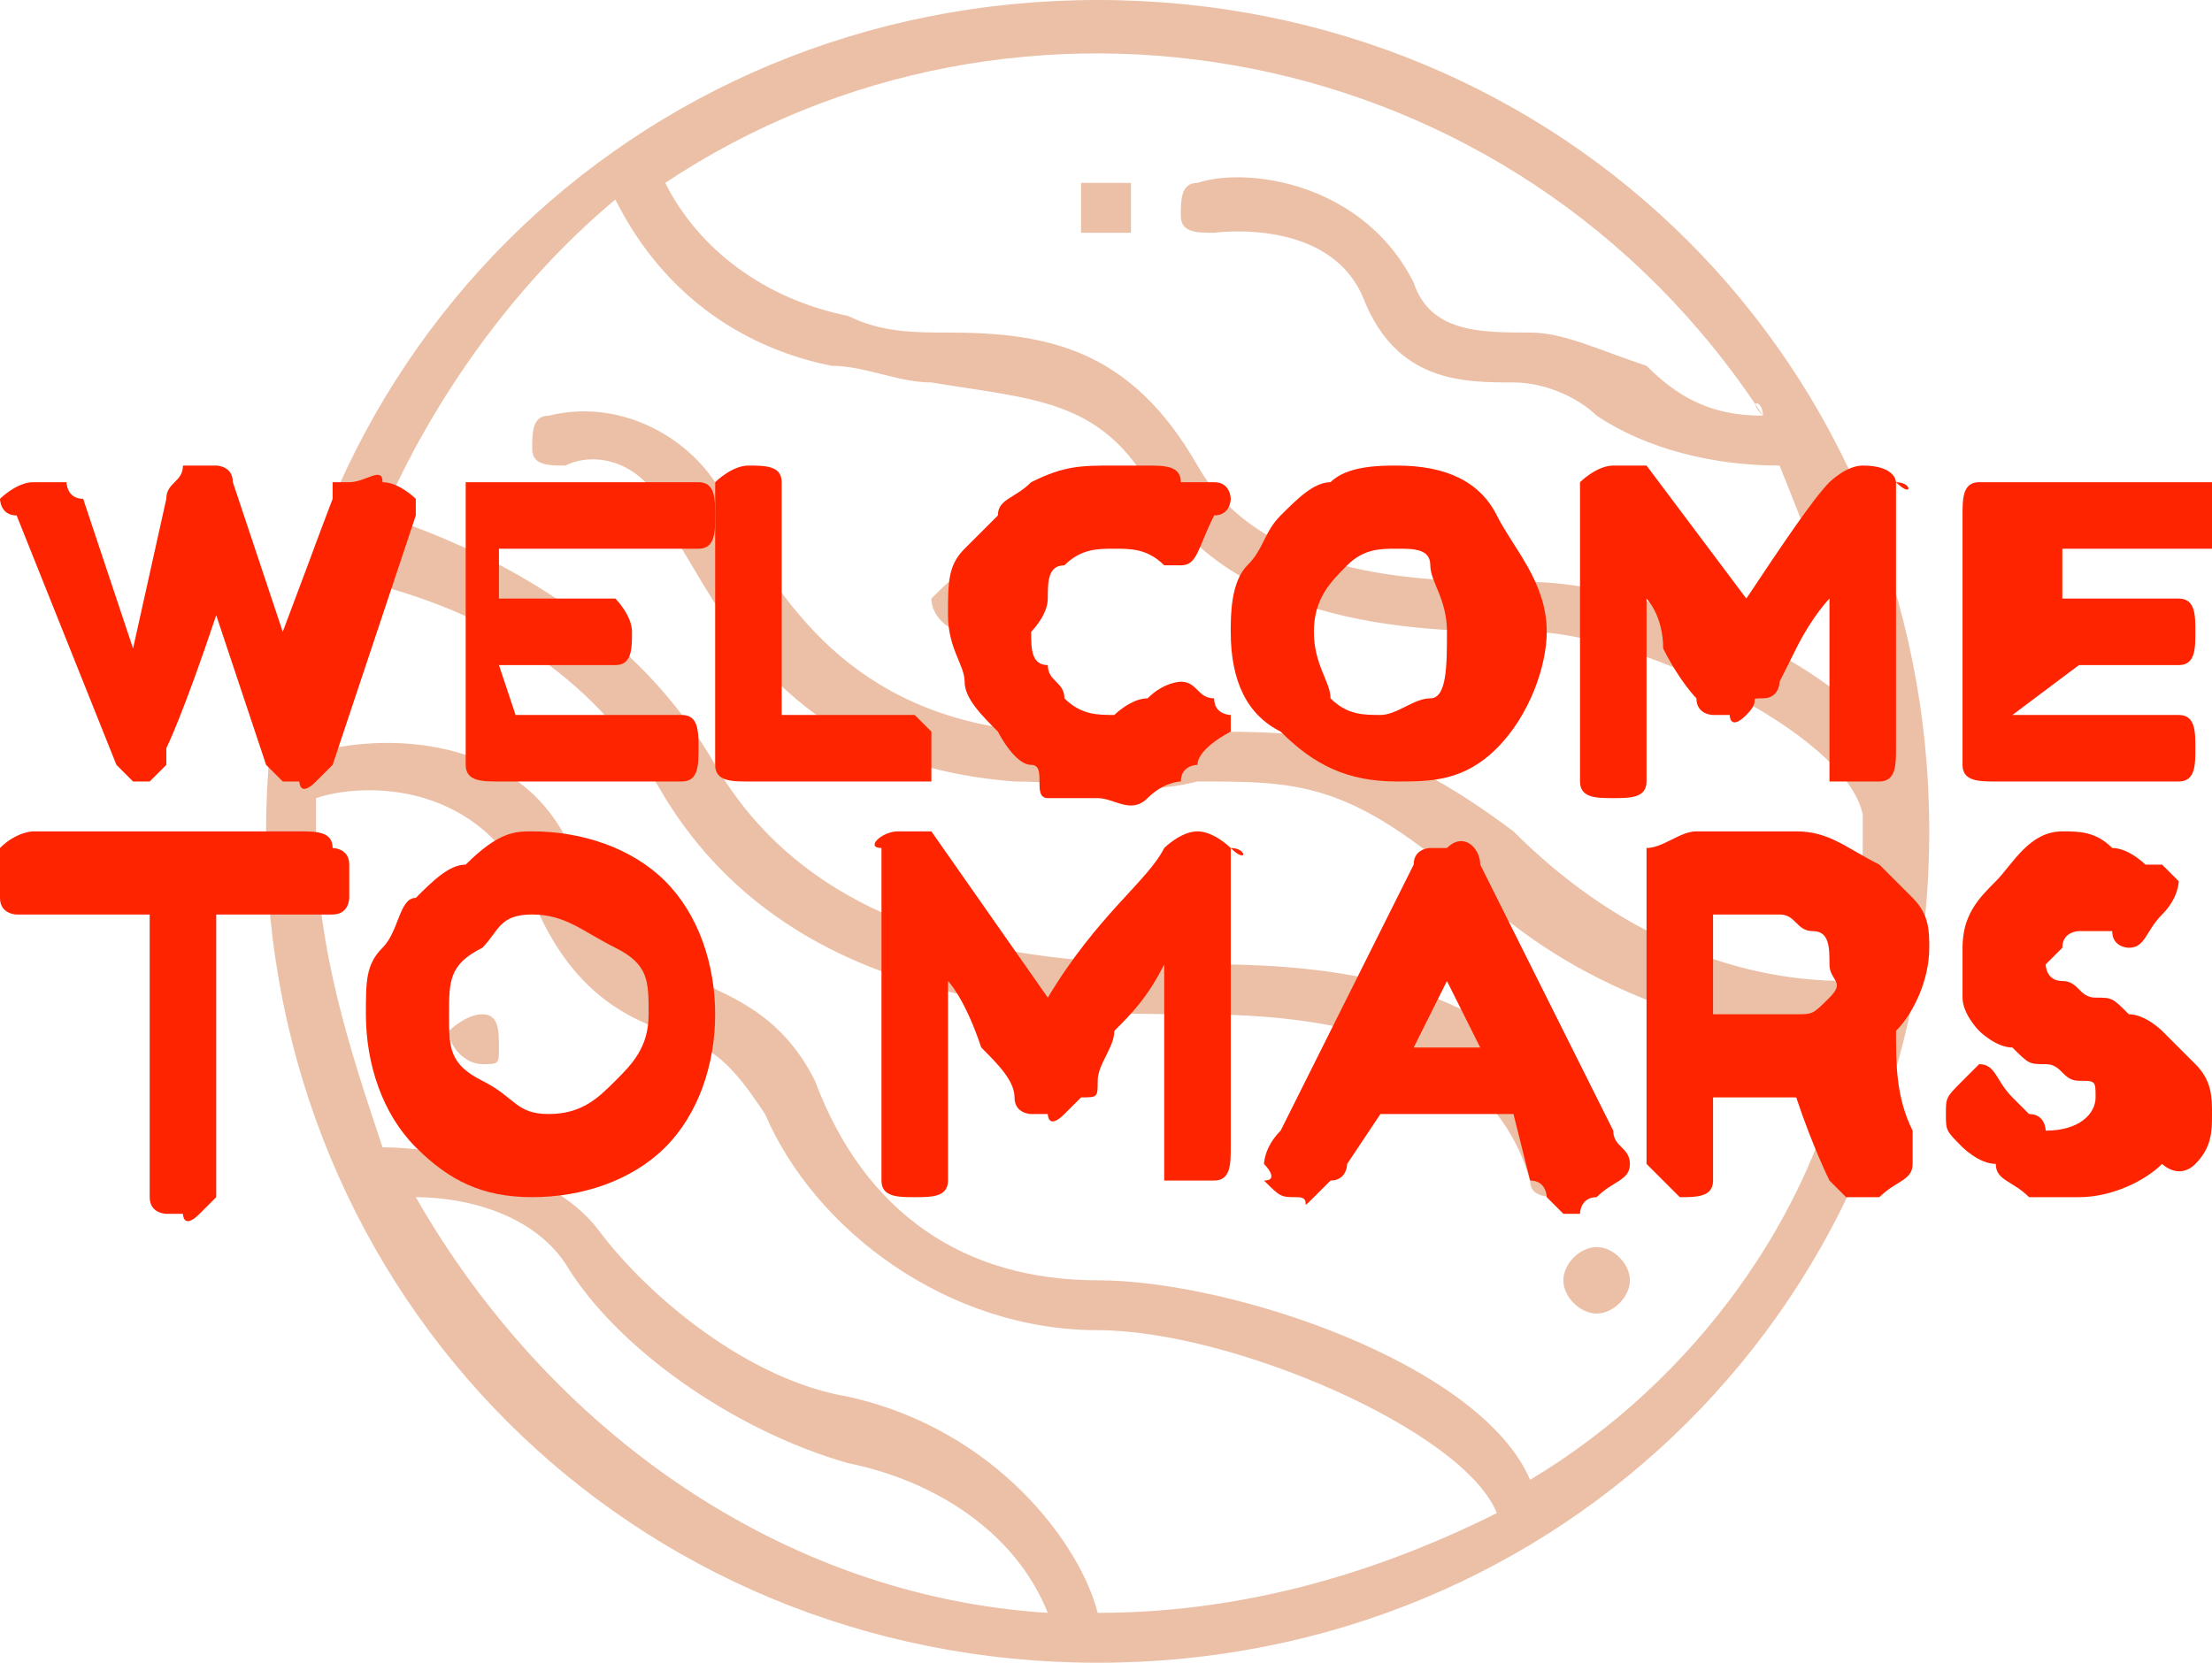
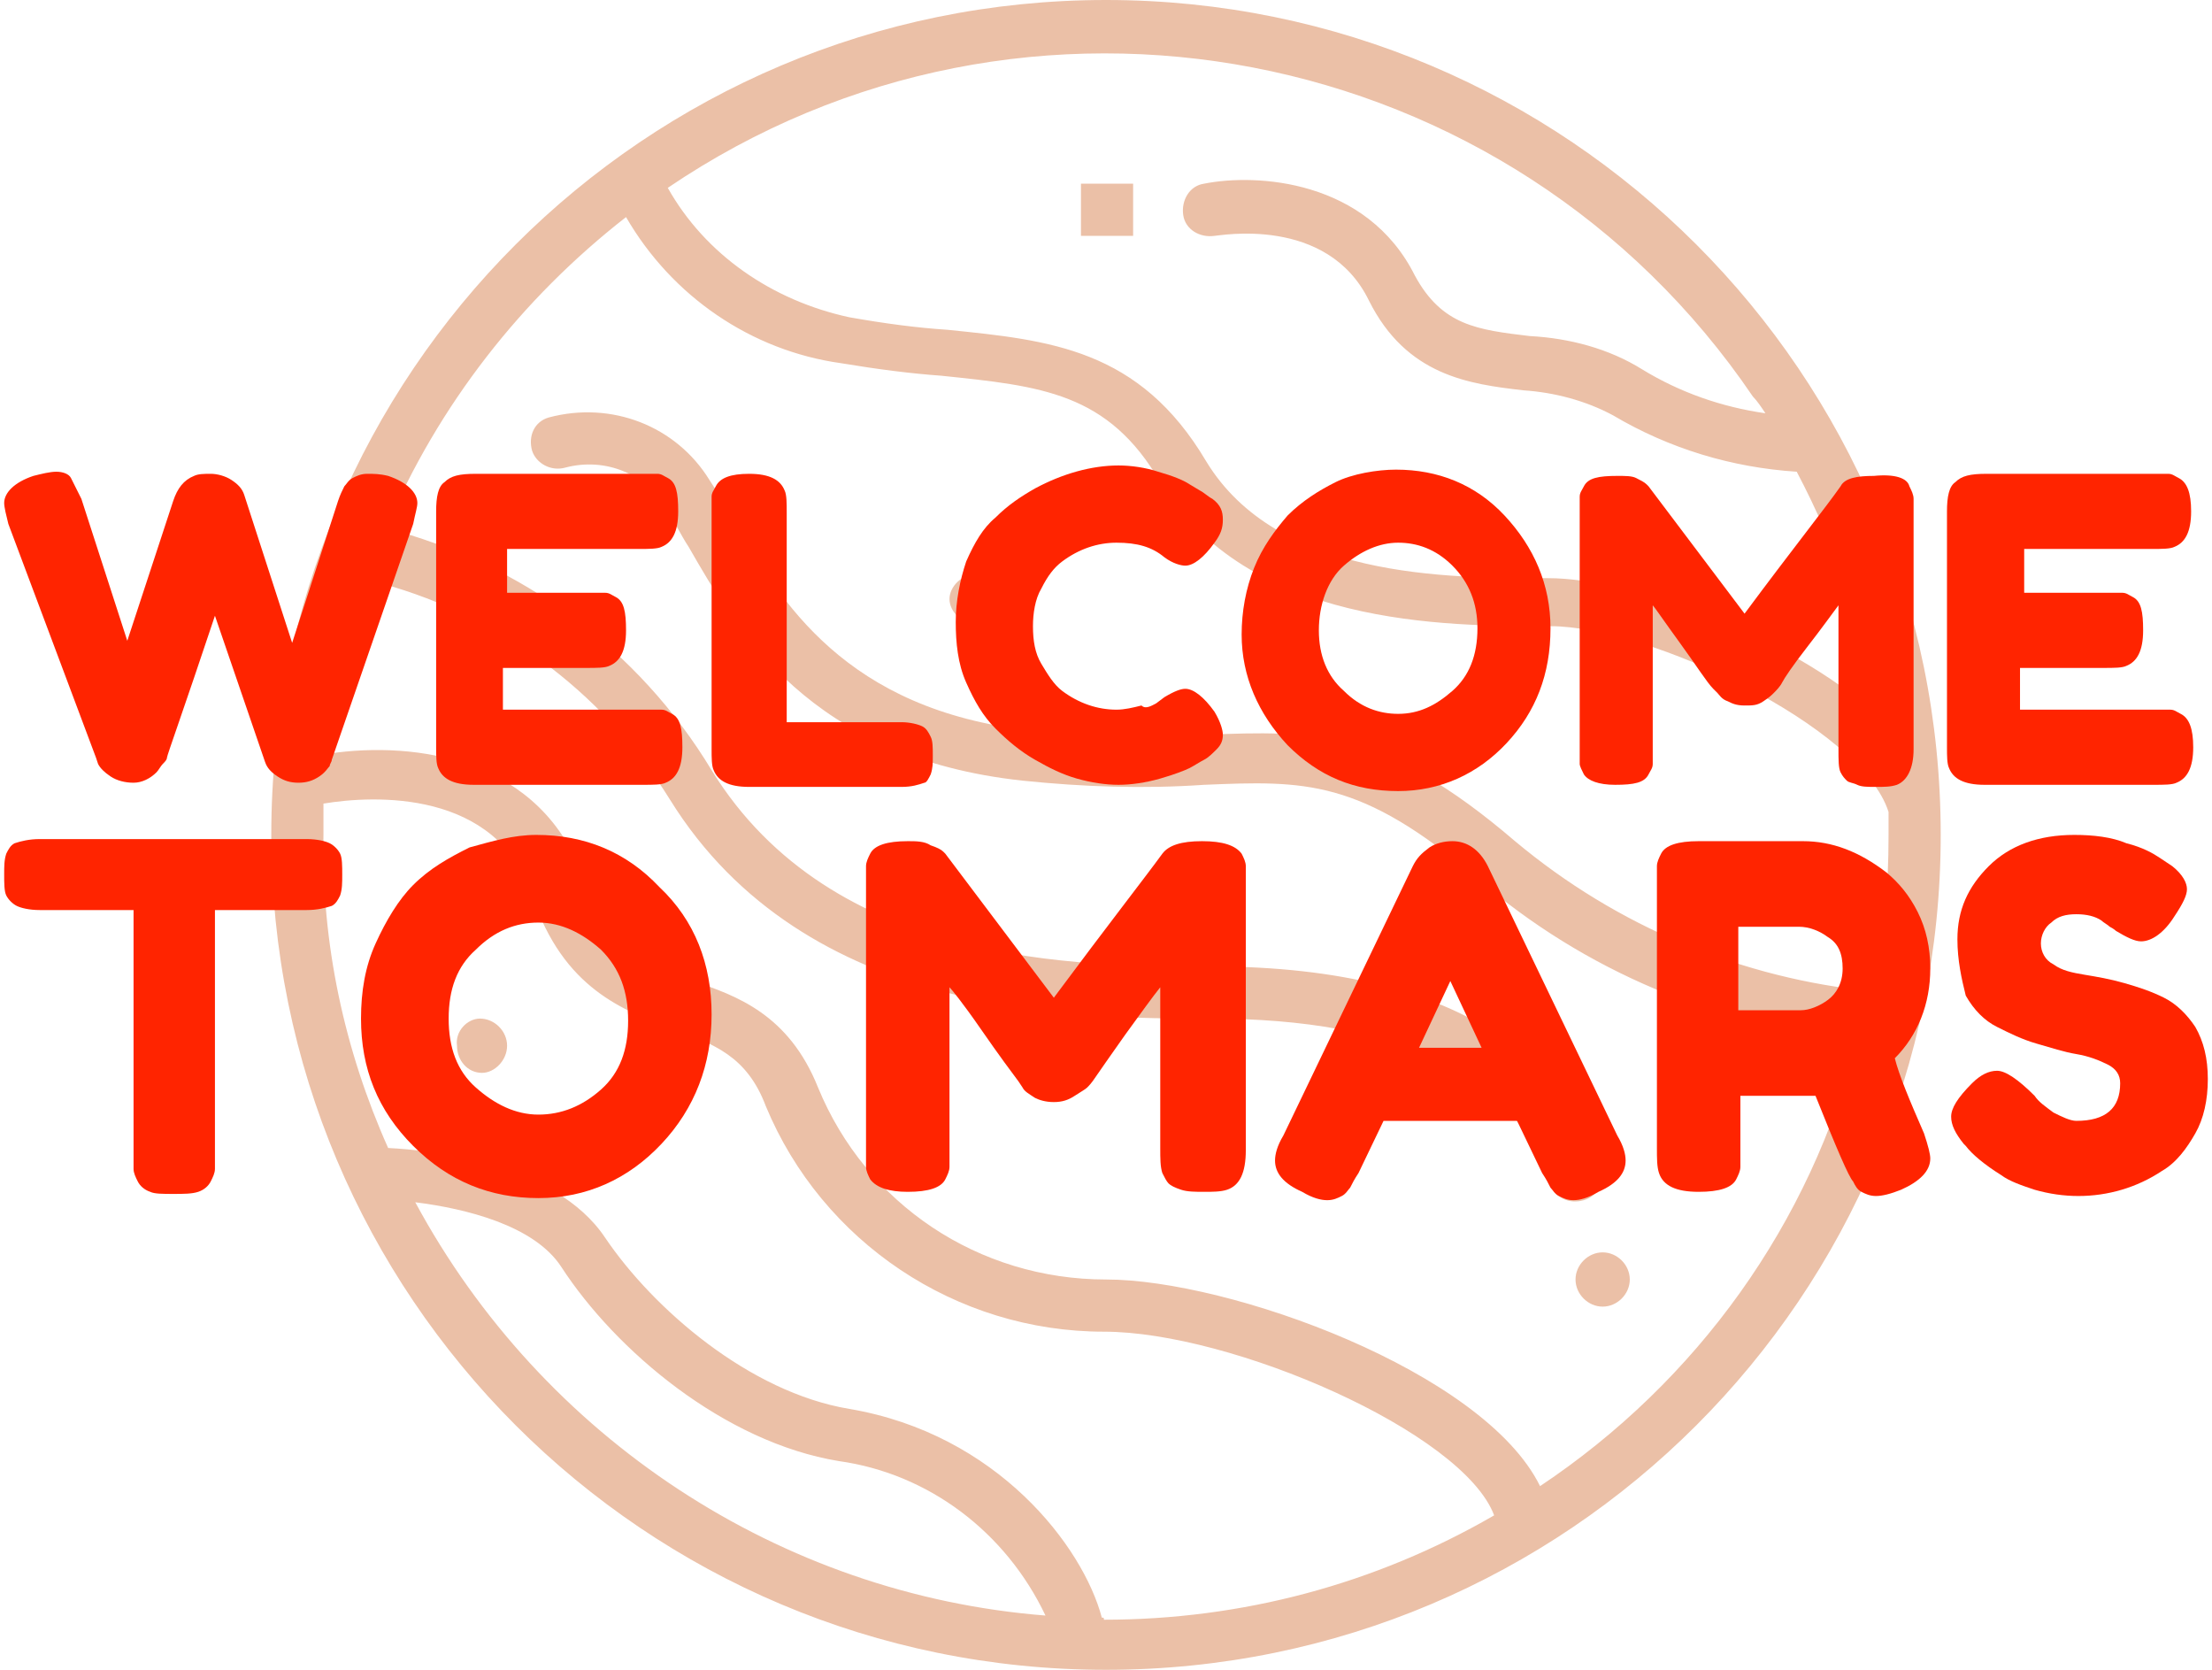
- <svg xmlns="http://www.w3.org/2000/svg" version="1.1" id="Слой_1" x="0px" y="0px" viewBox="0 0 13.3 10" style="enable-background:new 0 0 13.3 10;" xml:space="preserve">
+ <svg xmlns="http://www.w3.org/2000/svg" version="1.1" id="Слой_1" x="0px" y="0px" viewBox="0 0 106 80" style="enable-background:new 0 0 106 80;" xml:space="preserve">
  <style type="text/css">
	.st0{fill:#EBC0A7;}
	.st1{fill:#FF2400;}
</style>
  <g>
-     <g>
-       <path class="st0" d="M6.6,0c-2.8,0-5,2.2-5,5s2.2,5,5,5s5-2.2,5-5S9.4,0,6.6,0z M10.6,2.5c-0.3,0-0.5-0.1-0.7-0.3    C9.6,2.1,9.4,2,9.2,2C8.9,2,8.6,2,8.5,1.7C8.2,1.1,7.5,1,7.2,1.1c-0.1,0-0.1,0.1-0.1,0.2s0.1,0.1,0.2,0.1l0,0c0,0,0.7-0.1,0.9,0.4    c0.2,0.5,0.6,0.5,0.9,0.5c0.2,0,0.4,0.1,0.5,0.2c0.3,0.2,0.7,0.3,1.1,0.3c0.2,0.5,0.4,1,0.5,1.5c-0.5-0.5-1.5-0.8-2-0.8    c-0.6,0-1.6,0-2-0.7C6.8,2.1,6.3,2,5.7,2c-0.2,0-0.4,0-0.6-0.1C4.6,1.8,4.2,1.5,4,1.1C6.1-0.3,9.1,0.2,10.6,2.5    C10.5,2.4,10.6,2.4,10.6,2.5z M2.5,7.2c0.3,0,0.7,0.1,0.9,0.4c0.3,0.5,1,1,1.7,1.2c0.5,0.1,1,0.4,1.2,0.9C4.7,9.6,3.3,8.6,2.5,7.2    z M6.6,9.7C6.5,9.3,6,8.6,5.1,8.4c-0.6-0.1-1.2-0.6-1.5-1C3.3,7,2.6,6.9,2.3,6.9C2.1,6.3,1.9,5.7,1.9,5c0-0.1,0-0.1,0-0.2    c0.3-0.1,1-0.1,1.3,0.6C3.4,5.9,3.7,6.1,4,6.2c0.3,0.1,0.4,0.2,0.6,0.5C4.9,7.4,5.7,8,6.6,8C7.4,8,8.8,8.6,9,9.1    C8.2,9.5,7.4,9.7,6.6,9.7C6.6,9.7,6.6,9.7,6.6,9.7z M9.2,8.9C8.9,8.2,7.4,7.7,6.6,7.7c-0.8,0-1.4-0.4-1.7-1.2    C4.7,6.1,4.4,6,4.2,5.9C3.9,5.8,3.6,5.7,3.5,5.3C3.3,4.5,2.5,4.4,2,4.5c0-0.3,0.1-0.7,0.2-1C3,3.7,3.6,4.1,4,4.8    c0.8,1.3,2.4,1.3,3.2,1.3c1.1,0,1.8,0.3,2,1c0,0.1,0.1,0.1,0.2,0.1S9.6,7.1,9.6,7C9.4,6.4,8.9,5.8,7.3,5.8c-0.8,0-2.3,0-3-1.2    c-0.4-0.7-1.1-1.2-2-1.5c0.3-0.7,0.8-1.4,1.4-1.9C4,1.8,4.5,2.1,5,2.2c0.2,0,0.4,0.1,0.6,0.1c0.6,0.1,1,0.1,1.3,0.6    c0.5,0.9,1.7,0.9,2.3,0.9c0.6,0,1.9,0.6,2,1.1c0,0.1,0,0.1,0,0.1c0,0.3,0,0.6-0.1,0.9C10.4,5.9,9.7,5.6,9.1,5    C8.3,4.4,7.9,4.4,7.2,4.4c-0.3,0-0.7,0-1,0C5.1,4.3,4.7,3.6,4.4,3.1C4.4,3,4.3,3,4.3,2.9c-0.2-0.3-0.6-0.5-1-0.4    c-0.1,0-0.1,0.1-0.1,0.2c0,0.1,0.1,0.1,0.2,0.1c0.2-0.1,0.5,0,0.6,0.3C4,3.1,4.1,3.2,4.1,3.3c0.3,0.5,0.7,1.3,2,1.4    c0.4,0,0.7,0.1,1.1,0c0.6,0,0.9,0,1.6,0.6c0.6,0.6,1.4,0.9,2.3,1C10.9,7.3,10.2,8.3,9.2,8.9z" />
-       <path class="st0" d="M9.6,7.5L9.6,7.5c0.1,0,0.2,0.1,0.2,0.2l0,0c0,0.1-0.1,0.2-0.2,0.2l0,0c-0.1,0-0.2-0.1-0.2-0.2l0,0    C9.4,7.6,9.5,7.5,9.6,7.5z" />
-       <path class="st0" d="M5.9,3.4L5.9,3.4C5.9,3.4,6,3.5,6,3.6l0,0c0,0.1-0.1,0.2-0.2,0.2l0,0c-0.1,0-0.2-0.1-0.2-0.2l0,0    C5.7,3.5,5.8,3.4,5.9,3.4z" />
-       <path class="st0" d="M2.9,6.1L2.9,6.1C3,6.1,3,6.2,3,6.3l0,0C3,6.4,3,6.4,2.9,6.4l0,0c-0.1,0-0.2-0.1-0.2-0.2l0,0    C2.7,6.2,2.8,6.1,2.9,6.1z" />
-       <rect x="6.5" y="1.1" class="st0" width="0.3" height="0.3" />
-     </g>
-     <g>
-       <path class="st1" d="M2.3,2.9C2.4,2.9,2.5,3,2.5,3c0,0,0,0.1,0,0.1L2,4.6c0,0,0,0,0,0c0,0,0,0-0.1,0.1s-0.1,0-0.1,0s-0.1,0-0.1,0    S1.6,4.6,1.6,4.6L1.3,3.7C1.1,4.3,1,4.5,1,4.5s0,0,0,0s0,0,0,0.1c0,0-0.1,0.1-0.1,0.1s-0.1,0-0.1,0c0,0-0.1-0.1-0.1-0.1l0,0    L0.1,3.1C0,3.1,0,3,0,3C0,3,0.1,2.9,0.2,2.9c0,0,0.1,0,0.1,0s0.1,0,0.1,0s0,0.1,0.1,0.1l0.3,0.9L1,3c0-0.1,0.1-0.1,0.1-0.2    c0,0,0.1,0,0.1,0s0.1,0,0.1,0s0.1,0,0.1,0.1l0.3,0.9L2,3c0,0,0-0.1,0-0.1c0,0,0,0,0,0c0,0,0,0,0.1,0S2.3,2.8,2.3,2.9z" />
-       <path class="st1" d="M3.1,4.3h0.8c0,0,0.1,0,0.1,0s0,0,0.1,0c0.1,0,0.1,0.1,0.1,0.2c0,0.1,0,0.2-0.1,0.2c0,0-0.1,0-0.1,0h-1    c-0.1,0-0.2,0-0.2-0.1c0,0,0-0.1,0-0.1V3.1c0-0.1,0-0.2,0-0.2c0,0,0.1,0,0.2,0h1c0,0,0.1,0,0.1,0s0,0,0.1,0c0.1,0,0.1,0.1,0.1,0.2    c0,0.1,0,0.2-0.1,0.2c0,0-0.1,0-0.1,0H3v0.3h0.5c0,0,0.1,0,0.1,0s0,0,0.1,0c0,0,0.1,0.1,0.1,0.2c0,0.1,0,0.2-0.1,0.2    c0,0-0.1,0-0.1,0H3L3.1,4.3L3.1,4.3z" />
-       <path class="st1" d="M4.7,4.3h0.7c0.1,0,0.1,0,0.1,0c0,0,0,0,0.1,0.1c0,0,0,0.1,0,0.1s0,0.1,0,0.1c0,0,0,0.1,0,0.1    c0,0-0.1,0-0.1,0H4.5c-0.1,0-0.2,0-0.2-0.1c0,0,0-0.1,0-0.1V3.1c0,0,0-0.1,0-0.1s0,0,0-0.1c0,0,0.1-0.1,0.2-0.1    c0.1,0,0.2,0,0.2,0.1c0,0,0,0.1,0,0.1C4.7,3.1,4.7,4.3,4.7,4.3z" />
-       <path class="st1" d="M6.9,4.2L6.9,4.2C7,4.1,7.1,4.1,7.1,4.1c0.1,0,0.1,0.1,0.2,0.1c0,0.1,0.1,0.1,0.1,0.1c0,0,0,0.1,0,0.1    S7.2,4.5,7.2,4.6c0,0-0.1,0-0.1,0.1c0,0-0.1,0-0.2,0.1s-0.2,0-0.3,0s-0.2,0-0.3,0S6.3,4.6,6.2,4.6S6,4.4,6,4.4    C5.9,4.3,5.8,4.2,5.8,4.1S5.7,3.9,5.7,3.7s0-0.3,0.1-0.4C5.8,3.3,5.9,3.2,6,3.1C6,3,6.1,3,6.2,2.9c0.2-0.1,0.3-0.1,0.5-0.1    c0.1,0,0.2,0,0.2,0c0.1,0,0.2,0,0.2,0.1l0.1,0c0,0,0.1,0,0.1,0c0.1,0,0.1,0.1,0.1,0.1s0,0.1-0.1,0.1C7.2,3.3,7.2,3.4,7.1,3.4    c0,0-0.1,0-0.1,0C6.9,3.3,6.8,3.3,6.7,3.3c-0.1,0-0.2,0-0.3,0.1c-0.1,0-0.1,0.1-0.1,0.2c0,0.1-0.1,0.2-0.1,0.2    c0,0.1,0,0.2,0.1,0.2c0,0.1,0.1,0.1,0.1,0.2c0.1,0.1,0.2,0.1,0.3,0.1C6.7,4.3,6.8,4.2,6.9,4.2C6.9,4.3,6.9,4.2,6.9,4.2z" />
-       <path class="st1" d="M8.4,2.8c0.3,0,0.5,0.1,0.6,0.3s0.3,0.4,0.3,0.7C9.3,4,9.2,4.3,9,4.5S8.6,4.7,8.4,4.7c-0.3,0-0.5-0.1-0.7-0.3    C7.5,4.3,7.4,4.1,7.4,3.8c0-0.1,0-0.3,0.1-0.4c0.1-0.1,0.1-0.2,0.2-0.3C7.8,3,7.9,2.9,8,2.9C8.1,2.8,8.3,2.8,8.4,2.8z M7.9,3.8    c0,0.2,0.1,0.3,0.1,0.4c0.1,0.1,0.2,0.1,0.3,0.1c0.1,0,0.2-0.1,0.3-0.1s0.1-0.2,0.1-0.4c0-0.2-0.1-0.3-0.1-0.4S8.5,3.3,8.4,3.3    s-0.2,0-0.3,0.1C8,3.5,7.9,3.6,7.9,3.8z" />
-       <path class="st1" d="M11.4,2.9C11.5,2.9,11.5,3,11.4,2.9c0,0.1,0,0.1,0,0.2v1.4c0,0.1,0,0.2-0.1,0.2c0,0-0.1,0-0.1,0s-0.1,0-0.1,0    c0,0-0.1,0-0.1,0c0,0,0,0,0-0.1c0,0,0-0.1,0-0.1V3.6c0,0-0.1,0.1-0.2,0.3s-0.1,0.2-0.1,0.2s0,0.1-0.1,0.1s0,0-0.1,0.1    s-0.1,0-0.1,0s-0.1,0-0.1,0c0,0-0.1,0-0.1-0.1l0,0c0,0-0.1-0.1-0.2-0.3C10,3.7,9.9,3.6,9.9,3.6v0.9c0,0,0,0.1,0,0.1s0,0,0,0.1    c0,0.1-0.1,0.1-0.2,0.1c-0.1,0-0.2,0-0.2-0.1c0,0,0-0.1,0-0.1c0,0,0-0.1,0-0.1V3.1c0,0,0-0.1,0-0.1s0,0,0-0.1c0,0,0.1-0.1,0.2-0.1    c0.1,0,0.1,0,0.1,0s0.1,0,0.1,0l0,0l0.6,0.8C10.7,3.3,10.9,3,11,2.9c0,0,0.1-0.1,0.2-0.1C11.4,2.8,11.4,2.9,11.4,2.9z" />
-       <path class="st1" d="M12.1,4.3h0.8c0,0,0.1,0,0.1,0s0,0,0.1,0c0.1,0,0.1,0.1,0.1,0.2c0,0.1,0,0.2-0.1,0.2c0,0-0.1,0-0.1,0h-1    c-0.1,0-0.2,0-0.2-0.1c0,0,0-0.1,0-0.1V3.1c0-0.1,0-0.2,0.1-0.2c0,0,0.1,0,0.2,0h1c0,0,0.1,0,0.1,0s0,0,0.1,0    c0.1,0,0.1,0.1,0.1,0.2c0,0.1,0,0.2-0.1,0.2c0,0-0.1,0-0.1,0h-0.8v0.3h0.5c0,0,0.1,0,0.1,0s0,0,0.1,0c0.1,0,0.1,0.1,0.1,0.2    c0,0.1,0,0.2-0.1,0.2c0,0-0.1,0-0.1,0h-0.5L12.1,4.3C12.1,4.3,12.1,4.3,12.1,4.3z" />
-       <path class="st1" d="M0.2,5h1.6C1.9,5,2,5,2,5.1c0,0,0.1,0,0.1,0.1c0,0,0,0.1,0,0.1s0,0.1,0,0.1c0,0,0,0.1-0.1,0.1    c0,0-0.1,0-0.1,0H1.3v1.5c0,0.1,0,0.1,0,0.1s0,0.1,0,0.1s0,0-0.1,0.1s-0.1,0-0.1,0s-0.1,0-0.1,0c0,0-0.1,0-0.1-0.1s0,0,0-0.1    s0-0.1,0-0.1V5.5H0.2c-0.1,0-0.1,0-0.1,0c0,0-0.1,0-0.1-0.1s0-0.1,0-0.1s0-0.1,0-0.1c0,0,0-0.1,0-0.1C0.1,5,0.2,5,0.2,5z" />
-       <path class="st1" d="M3.2,5C3.5,5,3.8,5.1,4,5.3c0.2,0.2,0.3,0.5,0.3,0.8c0,0.3-0.1,0.6-0.3,0.8S3.5,7.2,3.2,7.2S2.7,7.1,2.5,6.9    S2.2,6.4,2.2,6.1c0-0.2,0-0.3,0.1-0.4s0.1-0.3,0.2-0.3c0.1-0.1,0.2-0.2,0.3-0.2C3,5,3.1,5,3.2,5z M2.7,6.1c0,0.2,0,0.3,0.2,0.4    s0.2,0.2,0.4,0.2s0.3-0.1,0.4-0.2s0.2-0.2,0.2-0.4s0-0.3-0.2-0.4C3.5,5.6,3.4,5.5,3.2,5.5S3,5.6,2.9,5.7C2.7,5.8,2.7,5.9,2.7,6.1z    " />
-       <path class="st1" d="M7.4,5.1C7.5,5.1,7.5,5.2,7.4,5.1c0,0.1,0,0.1,0,0.2v1.6c0,0.1,0,0.2-0.1,0.2c0,0-0.1,0-0.1,0    c-0.1,0-0.1,0-0.1,0S7,7.1,7,7.1s0,0,0-0.1c0,0,0-0.1,0-0.2v-1C6.9,6,6.8,6.1,6.7,6.2C6.7,6.3,6.6,6.4,6.6,6.5s0,0.1-0.1,0.1    c0,0,0,0-0.1,0.1s-0.1,0-0.1,0s-0.1,0-0.1,0c0,0-0.1,0-0.1-0.1l0,0c0-0.1-0.1-0.2-0.2-0.3C5.8,6,5.7,5.9,5.7,5.9v1    c0,0.1,0,0.1,0,0.1s0,0.1,0,0.1c0,0.1-0.1,0.1-0.2,0.1c-0.1,0-0.2,0-0.2-0.1c0,0,0-0.1,0-0.1c0,0,0-0.1,0-0.1V5.3    c0-0.1,0-0.1,0-0.1s0-0.1,0-0.1C5.2,5.1,5.3,5,5.4,5c0.1,0,0.1,0,0.1,0c0,0,0.1,0,0.1,0l0,0L6.3,6C6.6,5.5,6.9,5.3,7,5.1    C7,5.1,7.1,5,7.2,5S7.4,5.1,7.4,5.1z" />
-       <path class="st1" d="M8.9,5.2l0.8,1.6c0,0.1,0.1,0.1,0.1,0.2c0,0.1-0.1,0.1-0.2,0.2c-0.1,0-0.1,0.1-0.1,0.1c0,0-0.1,0-0.1,0    s0,0-0.1-0.1c0,0,0-0.1-0.1-0.1L9.1,6.7H8.3L8.1,7c0,0,0,0.1-0.1,0.1c0,0,0,0-0.1,0.1s0,0-0.1,0s-0.1,0-0.2-0.1    C7.7,7.1,7.6,7,7.6,7c0,0,0-0.1,0.1-0.2l0.8-1.6c0-0.1,0.1-0.1,0.1-0.1c0,0,0.1,0,0.1,0C8.8,5,8.9,5.1,8.9,5.2z M8.7,5.9L8.5,6.3    h0.4L8.7,5.9z" />
-       <path class="st1" d="M11.5,6.8c0,0.1,0,0.1,0,0.2c0,0.1-0.1,0.1-0.2,0.2c-0.1,0-0.1,0-0.1,0c0,0-0.1,0-0.1,0c0,0,0,0-0.1-0.1    c0,0-0.1-0.2-0.2-0.5h-0.1h-0.4v0.3c0,0.1,0,0.1,0,0.1s0,0.1,0,0.1c0,0.1-0.1,0.1-0.2,0.1C10,7.1,10,7.1,9.9,7c0,0,0-0.1,0-0.2    V5.3c0-0.1,0-0.1,0-0.1s0-0.1,0-0.1C10,5.1,10.1,5,10.2,5h0.6c0.2,0,0.3,0.1,0.5,0.2c0.1,0.1,0.1,0.1,0.2,0.2    c0.1,0.1,0.1,0.2,0.1,0.3c0,0.2-0.1,0.4-0.2,0.5C11.4,6.4,11.4,6.6,11.5,6.8z M10.4,6.1h0.4c0.1,0,0.1,0,0.2-0.1S11,5.9,11,5.8    s0-0.2-0.1-0.2c-0.1,0-0.1-0.1-0.2-0.1h-0.4V6.1z" />
-       <path class="st1" d="M11.8,6.9c-0.1-0.1-0.1-0.1-0.1-0.2s0-0.1,0.1-0.2c0.1-0.1,0.1-0.1,0.1-0.1c0.1,0,0.1,0.1,0.2,0.2    c0,0,0.1,0.1,0.1,0.1c0.1,0,0.1,0.1,0.1,0.1c0.2,0,0.3-0.1,0.3-0.2c0-0.1,0-0.1-0.1-0.1s-0.1-0.1-0.2-0.1s-0.1,0-0.2-0.1    c-0.1,0-0.2-0.1-0.2-0.1S11.8,6.1,11.8,6c0-0.1,0-0.2,0-0.3c0-0.2,0.1-0.3,0.2-0.4S12.2,5,12.4,5c0.1,0,0.2,0,0.3,0.1    c0.1,0,0.2,0.1,0.2,0.1L13,5.2c0.1,0.1,0.1,0.1,0.1,0.1s0,0.1-0.1,0.2c-0.1,0.1-0.1,0.2-0.2,0.2c0,0-0.1,0-0.1-0.1c0,0,0,0,0,0    c0,0,0,0-0.1,0c0,0-0.1,0-0.1,0s-0.1,0-0.1,0.1c0,0-0.1,0.1-0.1,0.1s0,0.1,0.1,0.1c0.1,0,0.1,0.1,0.2,0.1s0.1,0,0.2,0.1    c0.1,0,0.2,0.1,0.2,0.1s0.1,0.1,0.2,0.2c0.1,0.1,0.1,0.2,0.1,0.3s0,0.2-0.1,0.3S13,7,13,7c-0.1,0.1-0.3,0.2-0.5,0.2    c-0.1,0-0.2,0-0.3,0C12.1,7.1,12,7.1,12,7C11.9,7,11.8,6.9,11.8,6.9L11.8,6.9z" />
-     </g>
+     <path class="st0" d="M53,0C30.9,0,13,17.9,13,40s17.9,40,40,40s40-17.9,40-40S75.1,0,53,0z M84.6,19.8c-2.1-0.3-4.1-1-5.9-2.1   c-1.6-1-3.5-1.5-5.4-1.6c-2.5-0.3-4.2-0.5-5.5-2.9c-2.3-4.6-7.6-4.9-10.1-4.4c-0.7,0.1-1.1,0.8-1,1.5s0.8,1.1,1.5,1l0,0   c0.2,0,5.4-1,7.4,3.1c1.8,3.6,4.8,4,7.4,4.3c1.5,0.1,3,0.5,4.3,1.2c2.7,1.6,5.7,2.5,8.8,2.7c1.9,3.6,3.3,7.6,3.9,11.7   c-4.3-3.9-11.9-6.6-15.8-6.6c-4.9,0-13,0-16.4-5.6c-3.2-5.4-7.5-5.8-12.4-6.3c-1.5-0.1-3-0.3-4.7-0.6c-3.7-0.8-6.9-3-8.7-6.2   C49.1-2.6,72.4,1.9,84,19C84.2,19.2,84.4,19.5,84.6,19.8z M19.9,57.6c2.4,0.3,5.7,1.1,7,3.1c2.6,4,7.8,8.4,13.3,9.3   c4.3,0.6,8,3.4,9.9,7.4C37.4,76.4,26,68.9,19.9,57.6z M52.8,77.5c-0.9-3.4-5-8.8-12.1-10c-4.8-0.8-9.4-4.8-11.7-8.2   c-2.4-3.6-8.4-4.2-10.4-4.3c-2.1-4.7-3.2-9.8-3.1-15c0-0.5,0-1,0-1.5c2.4-0.4,8.3-0.7,10,4.4c1.5,4.5,4.4,5.5,6.7,6.4   c2,0.7,3.6,1.3,4.5,3.7c2.7,6.5,9.1,10.8,16.2,10.8c6.1,0,17.2,4.8,18.7,8.8c-5.7,3.3-12.1,5-18.7,5C52.9,77.5,52.9,77.5,52.8,77.5   z M73.8,71.2c-2.7-5.5-14.9-9.9-20.8-9.9c-6.1,0-11.5-3.6-13.8-9.2c-1.4-3.5-3.9-4.4-6-5.1c-2.2-0.8-4.1-1.4-5.2-4.8   c-2-5.9-8.1-6.7-12.2-6.1c0.3-2.8,0.9-5.6,1.9-8.3c6,1.5,11.1,5.2,14.4,10.5C38.6,48.8,51.7,48.8,58,48.8c9.1,0,14.6,2.7,16.3,7.9   c0.2,0.7,0.9,1,1.6,0.8s1-0.9,0.8-1.6c-1.5-4.4-5.9-9.6-18.7-9.6c-6.3,0-18.1,0-23.9-9.4C30.6,31.1,25,27,18.5,25.3   C21,19.4,25,14.3,30,10.4c2.2,3.8,6,6.4,10.3,7c1.8,0.3,3.4,0.5,4.8,0.6c4.8,0.5,8,0.8,10.5,5.1C59.8,30,69.2,30,74.3,30   c4.7,0,14.9,4.8,16.2,8.9c0,0.4,0,0.7,0,1.1c0,2.5-0.2,5-0.7,7.5c-6.3-0.6-12.3-3.1-17.2-7.2c-6.3-5.4-9.7-5.3-14.8-5.1   c-2.8,0.2-5.6,0.1-8.4-0.2c-8.9-1-12-6.2-14.2-10c-0.4-0.7-0.8-1.4-1.2-2c-1.6-2.6-4.7-3.8-7.7-3c-0.7,0.2-1,0.9-0.8,1.6   c0.2,0.6,0.9,1,1.6,0.8c1.9-0.5,3.9,0.3,4.8,2c0.4,0.5,0.7,1.2,1.1,1.8c2.3,4,5.8,10.1,16,11.2c2.9,0.3,5.8,0.4,8.7,0.2   c4.8-0.2,7.5-0.3,13.1,4.5c5.1,4.4,11.5,7.1,18.2,7.7C86.8,58.6,81.3,66.2,73.8,71.2z" />
+     <path class="st0" d="M76.8,60L76.8,60c0.7,0,1.3,0.6,1.3,1.3l0,0c0,0.7-0.6,1.3-1.3,1.3l0,0c-0.7,0-1.3-0.6-1.3-1.3l0,0   C75.5,60.6,76.1,60,76.8,60z" />
+     <path class="st0" d="M46.8,27.5L46.8,27.5c0.7,0,1.3,0.6,1.3,1.2l0,0c0,0.7-0.6,1.2-1.3,1.2l0,0c-0.7,0-1.3-0.6-1.3-1.2l0,0   C45.5,28.1,46.1,27.5,46.8,27.5z" />
+     <path class="st0" d="M23,48.8L23,48.8c0.7,0,1.3,0.6,1.3,1.3l0,0c0,0.7-0.6,1.3-1.2,1.3l0,0c-0.7,0-1.2-0.6-1.2-1.3l0,0   C21.8,49.4,22.4,48.8,23,48.8z" />
+     <rect x="51.8" y="8.8" class="st0" width="2.5" height="2.5" />
+   </g>
+   <g>
+     <path class="st1" d="M18.6,22.8c0.9,0.3,1.4,0.8,1.4,1.3c0,0.2-0.1,0.5-0.2,1l-3.9,11.3c0,0.1-0.1,0.2-0.1,0.3   c-0.1,0.1-0.2,0.3-0.5,0.5s-0.6,0.3-1,0.3s-0.7-0.1-1-0.3s-0.5-0.4-0.6-0.7l-2.4-7C8.8,34,8,36.2,8,36.3s-0.1,0.2-0.2,0.3   S7.6,36.9,7.5,37c-0.3,0.3-0.7,0.5-1.1,0.5s-0.8-0.1-1.1-0.3C5,37,4.8,36.8,4.7,36.6l-0.1-0.3L0.4,25.1c-0.1-0.4-0.2-0.8-0.2-1   c0-0.5,0.5-1,1.4-1.3c0.4-0.1,0.8-0.2,1.1-0.2s0.6,0.1,0.7,0.3s0.3,0.6,0.5,1l2.2,6.8L8.3,24c0.2-0.6,0.5-1,1-1.2   c0.2-0.1,0.5-0.1,0.8-0.1s0.7,0.1,1,0.3s0.5,0.4,0.6,0.7l2.3,7.1l2.2-6.8c0.1-0.3,0.2-0.5,0.3-0.7c0.1-0.1,0.2-0.3,0.4-0.4   c0.2-0.1,0.4-0.2,0.7-0.2S18.2,22.7,18.6,22.8z" />
+     <path class="st1" d="M24.7,34H31c0.3,0,0.5,0,0.7,0s0.3,0.1,0.5,0.2c0.4,0.2,0.5,0.7,0.5,1.6c0,1-0.3,1.5-0.8,1.7   c-0.2,0.1-0.6,0.1-1.1,0.1h-8.1c-1,0-1.5-0.3-1.7-0.8c-0.1-0.2-0.1-0.6-0.1-1V24.5c0-0.7,0.1-1.2,0.4-1.4c0.3-0.3,0.7-0.4,1.5-0.4   h8c0.3,0,0.5,0,0.7,0s0.3,0.1,0.5,0.2c0.4,0.2,0.5,0.7,0.5,1.6c0,1-0.3,1.5-0.8,1.7c-0.2,0.1-0.6,0.1-1.1,0.1h-6.3v2.1h4   c0.3,0,0.5,0,0.7,0s0.3,0.1,0.5,0.2c0.4,0.2,0.5,0.7,0.5,1.6c0,1-0.3,1.5-0.8,1.7C29,32,28.6,32,28.1,32h-4v2H24.7z" />
+     <path class="st1" d="M37.7,34.6h5.5c0.4,0,0.8,0.1,1,0.2c0.2,0.1,0.3,0.3,0.4,0.5c0.1,0.2,0.1,0.5,0.1,0.9s0,0.6-0.1,0.9   c-0.1,0.2-0.2,0.4-0.3,0.4c-0.3,0.1-0.6,0.2-1.1,0.2h-7.3c-1,0-1.5-0.3-1.7-0.8c-0.1-0.2-0.1-0.6-0.1-1V24.5c0-0.3,0-0.5,0-0.7   s0.1-0.3,0.2-0.5c0.2-0.4,0.7-0.6,1.6-0.6c1,0,1.5,0.3,1.7,0.8c0.1,0.2,0.1,0.6,0.1,1.1C37.7,24.6,37.7,34.6,37.7,34.6z" />
+     <path class="st1" d="M55.4,33.7l0.4-0.3c0.5-0.3,0.8-0.4,1-0.4c0.4,0,0.9,0.4,1.4,1.1c0.3,0.5,0.4,0.9,0.4,1.1   c0,0.3-0.1,0.5-0.3,0.7s-0.4,0.4-0.6,0.5c-0.2,0.1-0.5,0.3-0.7,0.4c-0.2,0.1-0.7,0.3-1.4,0.5s-1.4,0.3-2,0.3s-1.3-0.1-2-0.3   s-1.3-0.5-2-0.9s-1.3-0.9-1.9-1.5c-0.6-0.6-1-1.3-1.4-2.2c-0.4-0.9-0.5-1.9-0.5-2.9s0.2-2,0.5-2.9c0.4-0.9,0.8-1.6,1.4-2.1   c0.6-0.6,1.2-1,1.9-1.4c1.3-0.7,2.7-1.1,4-1.1c0.6,0,1.3,0.1,1.9,0.3c0.7,0.2,1.2,0.4,1.5,0.6l0.5,0.3c0.2,0.1,0.4,0.3,0.6,0.4   c0.4,0.3,0.5,0.6,0.5,1s-0.1,0.7-0.4,1.1c-0.5,0.7-1,1.1-1.4,1.1c-0.2,0-0.6-0.1-1-0.4c-0.6-0.5-1.3-0.7-2.3-0.7   c-0.9,0-1.8,0.3-2.6,0.9c-0.4,0.3-0.7,0.7-1,1.3c-0.3,0.5-0.4,1.2-0.4,1.8c0,0.7,0.1,1.3,0.4,1.8c0.3,0.5,0.6,1,1,1.3   c0.8,0.6,1.7,0.9,2.6,0.9c0.4,0,0.8-0.1,1.2-0.2C54.9,34,55.2,33.8,55.4,33.7z" />
+     <path class="st1" d="M66.9,22.5c2,0,3.8,0.7,5.2,2.2s2.2,3.3,2.2,5.4c0,2.2-0.7,4-2.1,5.5S69,37.9,67,37.9c-2.1,0-3.8-0.7-5.3-2.2   c-1.4-1.5-2.2-3.3-2.2-5.3c0-1.1,0.2-2.2,0.6-3.2c0.4-1,1-1.8,1.6-2.5c0.7-0.7,1.5-1.2,2.3-1.6S66,22.5,66.9,22.5z M63.2,30.2   c0,1.2,0.4,2.2,1.2,2.9c0.8,0.8,1.7,1.1,2.6,1.1c1,0,1.8-0.4,2.6-1.1s1.2-1.7,1.2-3c0-1.2-0.4-2.2-1.2-3S67.9,26,67,26   s-1.8,0.4-2.6,1.1S63.2,29,63.2,30.2z" />
+     <path class="st1" d="M91.5,23.3c0.1,0.2,0.2,0.4,0.2,0.6s0,0.4,0,0.7v11.3c0,0.9-0.3,1.5-0.8,1.7c-0.3,0.1-0.6,0.1-1,0.1   s-0.7,0-0.9-0.1c-0.2-0.1-0.4-0.1-0.5-0.2c-0.1-0.1-0.2-0.2-0.3-0.4c-0.1-0.2-0.1-0.6-0.1-1.1V29c-0.3,0.4-0.8,1.1-1.5,2   s-1.1,1.5-1.2,1.7s-0.3,0.4-0.4,0.5s-0.2,0.2-0.5,0.4s-0.5,0.2-0.9,0.2s-0.6-0.1-0.8-0.2c-0.3-0.1-0.4-0.3-0.5-0.4L82.1,33   c-0.3-0.3-0.8-1.1-1.6-2.2c-0.8-1.1-1.2-1.7-1.3-1.8v6.9c0,0.3,0,0.5,0,0.7s-0.1,0.3-0.2,0.5c-0.2,0.4-0.7,0.5-1.6,0.5   c-0.8,0-1.3-0.2-1.5-0.5c-0.1-0.2-0.2-0.4-0.2-0.5c0-0.2,0-0.4,0-0.7V24.5c0-0.3,0-0.5,0-0.7s0.1-0.3,0.2-0.5   c0.2-0.4,0.7-0.5,1.6-0.5c0.4,0,0.7,0,0.9,0.1s0.4,0.2,0.5,0.3l0.1,0.1l4.6,6.1c2.3-3.1,3.9-5.1,4.6-6.1c0.2-0.4,0.8-0.5,1.6-0.5   C90.8,22.7,91.4,22.9,91.5,23.3z" />
+     <path class="st1" d="M97,34h6.3c0.3,0,0.5,0,0.7,0s0.3,0.1,0.5,0.2c0.4,0.2,0.6,0.7,0.6,1.6c0,1-0.3,1.5-0.8,1.7   c-0.2,0.1-0.6,0.1-1.1,0.1h-8.1c-1,0-1.5-0.3-1.7-0.8c-0.1-0.2-0.1-0.6-0.1-1V24.5c0-0.7,0.1-1.2,0.4-1.4c0.3-0.3,0.7-0.4,1.5-0.4   h8c0.3,0,0.5,0,0.7,0s0.3,0.1,0.5,0.2c0.4,0.2,0.6,0.7,0.6,1.6c0,1-0.3,1.5-0.8,1.7c-0.2,0.1-0.6,0.1-1.1,0.1H97v2.1h4   c0.3,0,0.5,0,0.7,0s0.3,0.1,0.5,0.2c0.4,0.2,0.5,0.7,0.5,1.6c0,1-0.3,1.5-0.8,1.7c-0.2,0.1-0.6,0.1-1.1,0.1h-4v2   C96.8,34,97,34,97,34z" />
+     <path class="st1" d="M1.9,40.2h12.8c0.5,0,0.9,0.1,1.1,0.2c0.2,0.1,0.4,0.3,0.5,0.5c0.1,0.2,0.1,0.6,0.1,1s0,0.7-0.1,1   c-0.1,0.2-0.2,0.4-0.4,0.5c-0.3,0.1-0.7,0.2-1.2,0.2h-4.4v11.6c0,0.4,0,0.6,0,0.8s-0.1,0.4-0.2,0.6S9.8,57,9.5,57.1   s-0.7,0.1-1.2,0.1s-0.9,0-1.1-0.1c-0.3-0.1-0.5-0.3-0.6-0.5S6.4,56.2,6.4,56s0-0.4,0-0.8V43.6H1.9c-0.5,0-0.9-0.1-1.1-0.2   c-0.2-0.1-0.4-0.3-0.5-0.5s-0.1-0.6-0.1-1s0-0.7,0.1-1c0.1-0.2,0.2-0.4,0.4-0.5C1,40.3,1.4,40.2,1.9,40.2z" />
+     <path class="st1" d="M25.7,40c2.3,0,4.3,0.8,5.9,2.5c1.7,1.6,2.5,3.7,2.5,6.1c0,2.4-0.8,4.5-2.4,6.2s-3.6,2.6-5.9,2.6   s-4.3-0.8-6-2.5s-2.5-3.7-2.5-6.1c0-1.3,0.2-2.5,0.7-3.6s1.1-2.1,1.8-2.8c0.8-0.8,1.7-1.3,2.7-1.8C23.6,40.3,24.6,40,25.7,40z    M21.5,48.8c0,1.4,0.4,2.5,1.3,3.3s1.9,1.3,3,1.3s2.1-0.4,3-1.2s1.3-1.9,1.3-3.3s-0.4-2.5-1.3-3.4c-0.9-0.8-1.9-1.3-3-1.3   s-2.1,0.4-3,1.3C21.9,46.3,21.5,47.4,21.5,48.8z" />
+     <path class="st1" d="M59.5,40.9c0.1,0.2,0.2,0.4,0.2,0.6c0,0.2,0,0.5,0,0.8v12.8c0,1.1-0.3,1.7-0.9,1.9c-0.3,0.1-0.7,0.1-1.1,0.1   c-0.4,0-0.8,0-1.1-0.1s-0.5-0.2-0.6-0.3s-0.2-0.3-0.3-0.5c-0.1-0.3-0.1-0.7-0.1-1.2v-7.7c-0.4,0.5-0.9,1.2-1.7,2.3   c-0.7,1-1.2,1.7-1.4,2s-0.3,0.4-0.4,0.5c-0.1,0.1-0.3,0.2-0.6,0.4s-0.6,0.3-1,0.3s-0.7-0.1-0.9-0.2c-0.3-0.2-0.5-0.3-0.6-0.5   l-0.2-0.3c-0.3-0.4-0.9-1.2-1.8-2.5c-0.9-1.3-1.4-1.9-1.5-2v7.8c0,0.4,0,0.6,0,0.8s-0.1,0.4-0.2,0.6c-0.2,0.4-0.8,0.6-1.8,0.6   c-0.9,0-1.5-0.2-1.8-0.6c-0.1-0.2-0.2-0.4-0.2-0.6c0-0.2,0-0.5,0-0.8V42.3c0-0.4,0-0.6,0-0.8s0.1-0.4,0.2-0.6   c0.2-0.4,0.8-0.6,1.8-0.6c0.4,0,0.8,0,1.1,0.2c0.3,0.1,0.5,0.2,0.6,0.3l0.1,0.1l5.2,6.9c2.6-3.5,4.4-5.8,5.2-6.9   c0.3-0.4,0.9-0.6,1.9-0.6S59.2,40.5,59.5,40.9z" />
+     <path class="st1" d="M71.3,41.5l6.2,12.9c0.3,0.5,0.4,0.9,0.4,1.2c0,0.6-0.4,1.1-1.3,1.5c-0.5,0.3-0.9,0.4-1.2,0.4   c-0.3,0-0.5-0.1-0.7-0.2s-0.3-0.3-0.4-0.4c-0.1-0.2-0.2-0.4-0.4-0.7l-1.2-2.5h-6.4l-1.2,2.5c-0.2,0.3-0.3,0.5-0.4,0.7   c-0.1,0.1-0.2,0.3-0.4,0.4s-0.4,0.2-0.7,0.2s-0.7-0.1-1.2-0.4c-0.9-0.4-1.3-0.9-1.3-1.5c0-0.3,0.1-0.7,0.4-1.2l6.2-12.9   c0.2-0.4,0.4-0.6,0.8-0.9c0.3-0.2,0.7-0.3,1.1-0.3C70.3,40.3,70.9,40.7,71.3,41.5z M69.5,47L68,50.2h3L69.5,47z" />
+     <path class="st1" d="M92.2,54.3c0.2,0.6,0.3,1,0.3,1.2c0,0.6-0.5,1.1-1.4,1.5c-0.5,0.2-0.9,0.3-1.2,0.3c-0.3,0-0.5-0.1-0.7-0.2   c-0.2-0.1-0.3-0.3-0.4-0.5C88.6,56.4,88,55,87,52.5h-0.7h-2.9v2.6c0,0.4,0,0.6,0,0.8s-0.1,0.4-0.2,0.6c-0.2,0.4-0.8,0.6-1.8,0.6   c-1.1,0-1.7-0.3-1.9-0.9c-0.1-0.3-0.1-0.7-0.1-1.2V42.3c0-0.4,0-0.6,0-0.8s0.1-0.4,0.2-0.6c0.2-0.4,0.8-0.6,1.8-0.6h5   c1.4,0,2.7,0.5,4,1.5c0.6,0.5,1.1,1.1,1.5,1.9c0.4,0.8,0.6,1.7,0.6,2.7c0,1.7-0.6,3.2-1.7,4.3C91,51.5,91.5,52.7,92.2,54.3z    M83.3,48.4h3c0.4,0,0.9-0.2,1.3-0.5s0.7-0.8,0.7-1.5s-0.2-1.2-0.7-1.5c-0.4-0.3-0.9-0.5-1.4-0.5h-2.9V48.4z" />
+     <path class="st1" d="M94.1,54.8c-0.4-0.5-0.6-0.9-0.6-1.3s0.3-0.9,1-1.6c0.4-0.4,0.8-0.6,1.2-0.6c0.4,0,1,0.4,1.8,1.2   c0.2,0.3,0.5,0.5,0.9,0.8c0.4,0.2,0.8,0.4,1.1,0.4c1.4,0,2.1-0.6,2.1-1.8c0-0.4-0.2-0.7-0.6-0.9s-0.9-0.4-1.5-0.5s-1.2-0.3-1.9-0.5   c-0.7-0.2-1.3-0.5-1.9-0.8s-1.1-0.8-1.5-1.5C94,46.9,93.8,46,93.8,45c0-1.4,0.5-2.5,1.5-3.5s2.4-1.5,4.1-1.5c0.9,0,1.8,0.1,2.5,0.4   c0.8,0.2,1.3,0.5,1.6,0.7l0.6,0.4c0.5,0.4,0.7,0.8,0.7,1.1s-0.2,0.7-0.6,1.3c-0.5,0.8-1.1,1.2-1.6,1.2c-0.3,0-0.7-0.2-1.2-0.5   c0,0-0.1-0.1-0.3-0.2c-0.1-0.1-0.3-0.2-0.4-0.3c-0.3-0.2-0.7-0.3-1.2-0.3s-0.9,0.1-1.2,0.4c-0.3,0.2-0.5,0.6-0.5,1s0.2,0.8,0.6,1   c0.4,0.3,0.9,0.4,1.5,0.5s1.2,0.2,1.9,0.4c0.7,0.2,1.3,0.4,1.9,0.7s1.1,0.8,1.5,1.4c0.4,0.7,0.6,1.5,0.6,2.5s-0.2,1.9-0.6,2.6   s-0.9,1.4-1.6,1.8c-1.2,0.8-2.6,1.2-4,1.2c-0.7,0-1.4-0.1-2.1-0.3c-0.6-0.2-1.2-0.4-1.6-0.7c-0.8-0.5-1.4-1-1.7-1.4L94.1,54.8z" />
  </g>
</svg>
